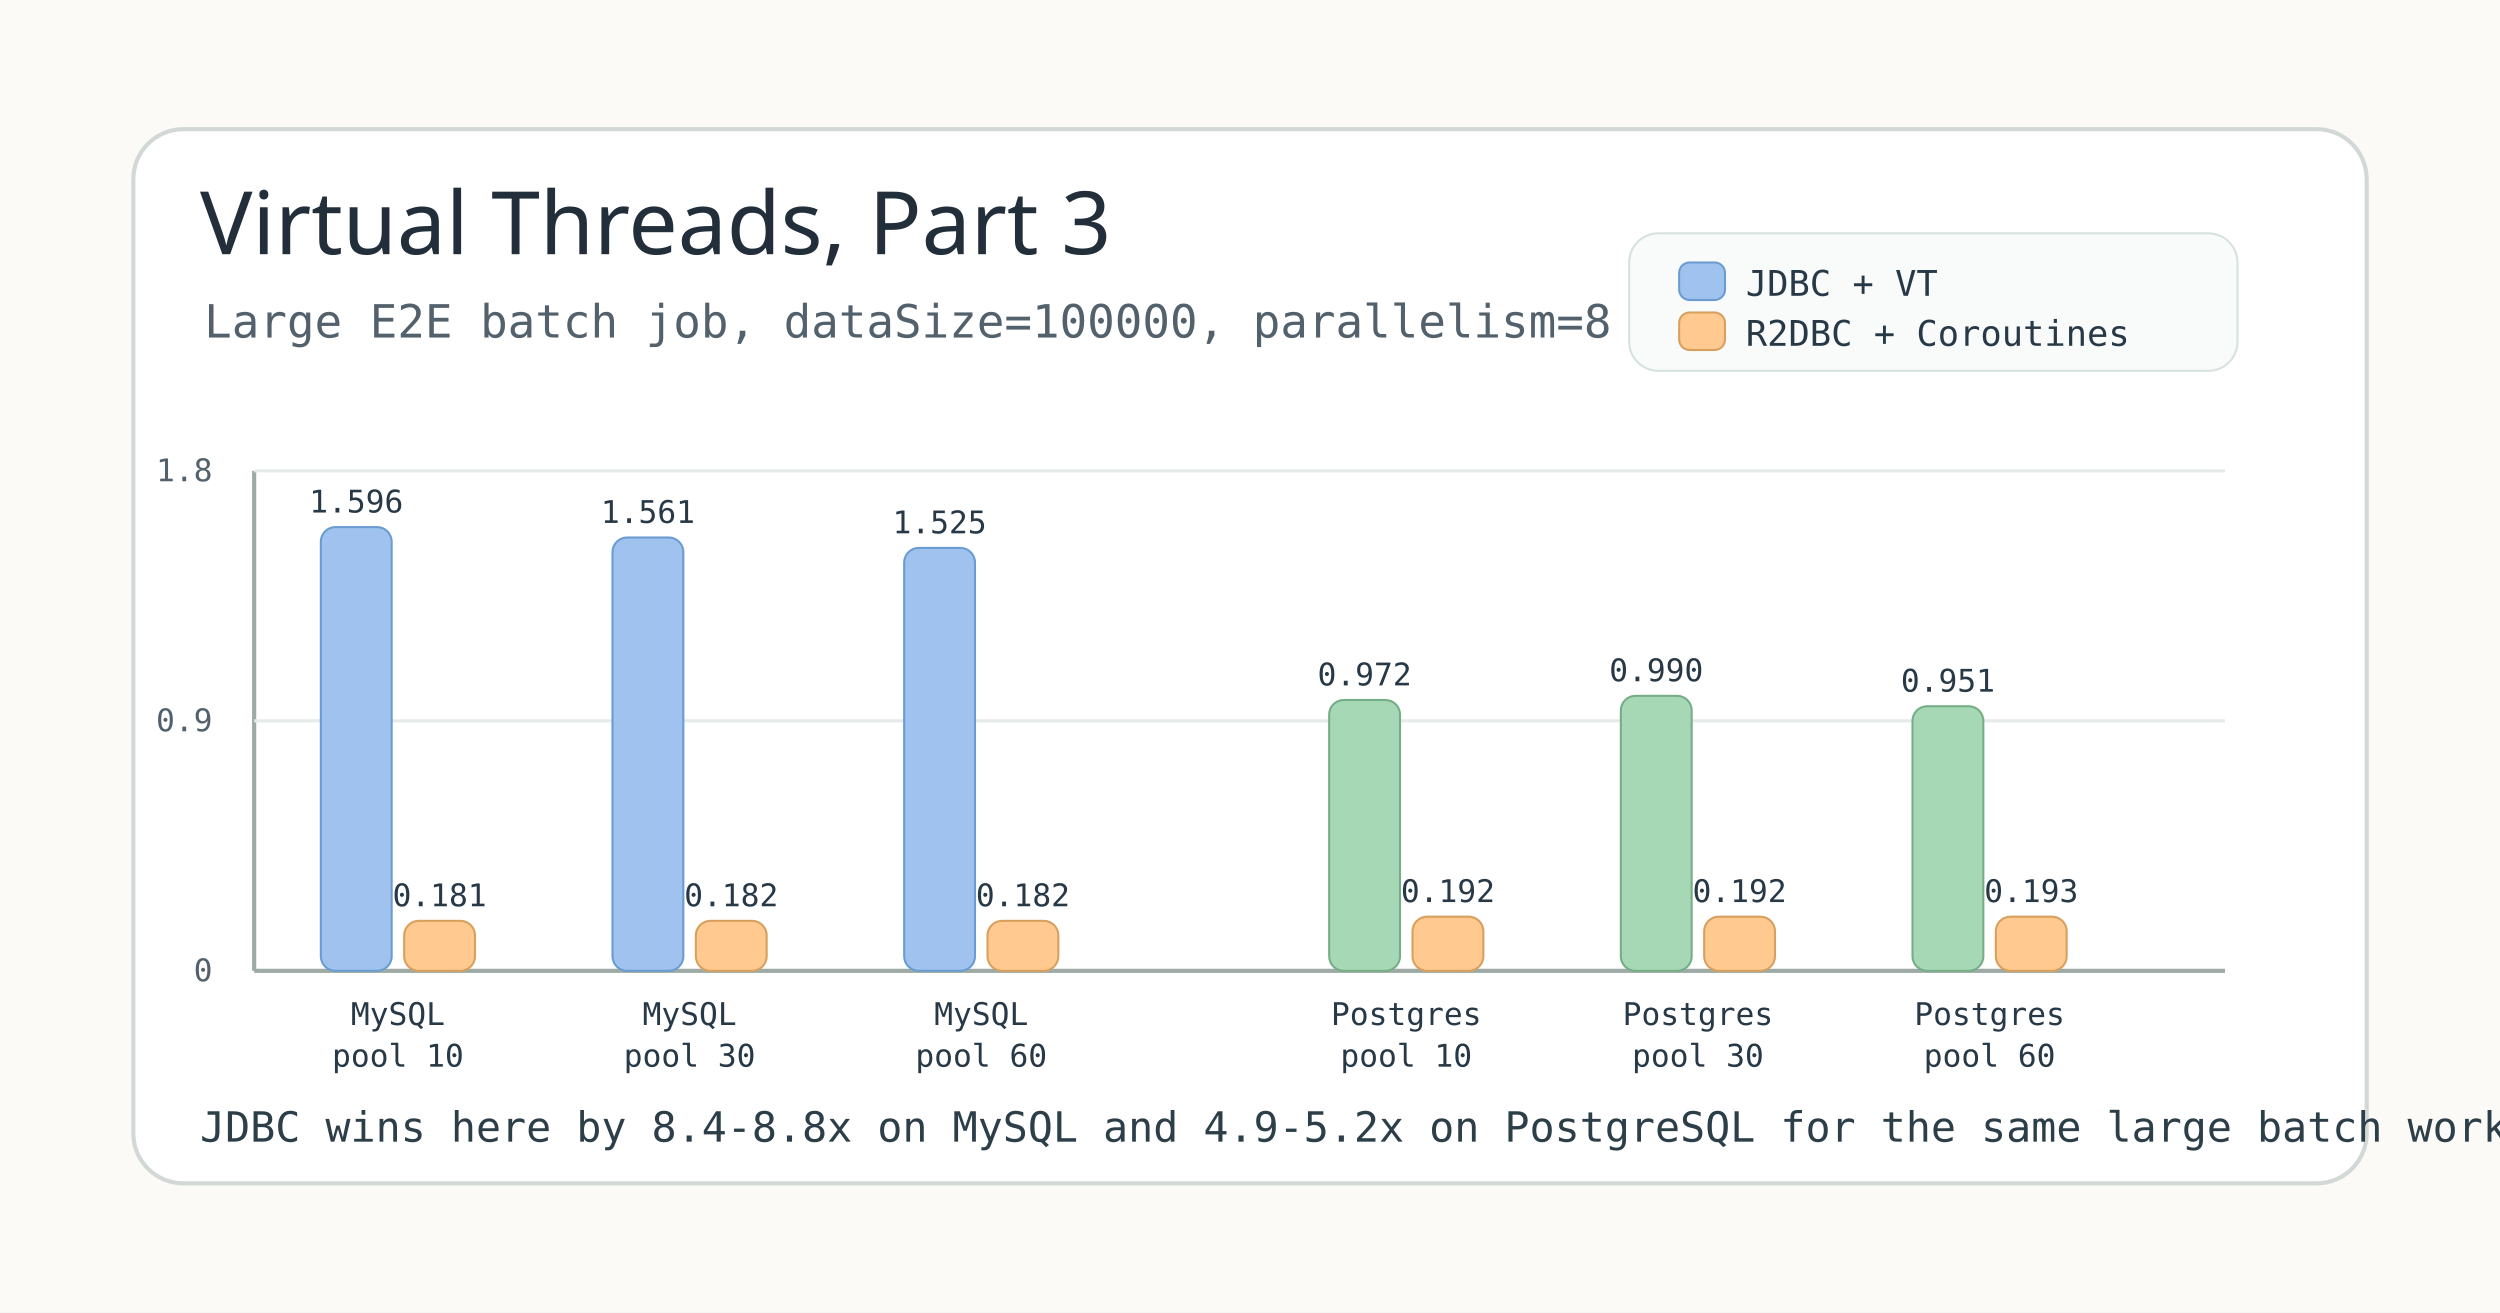
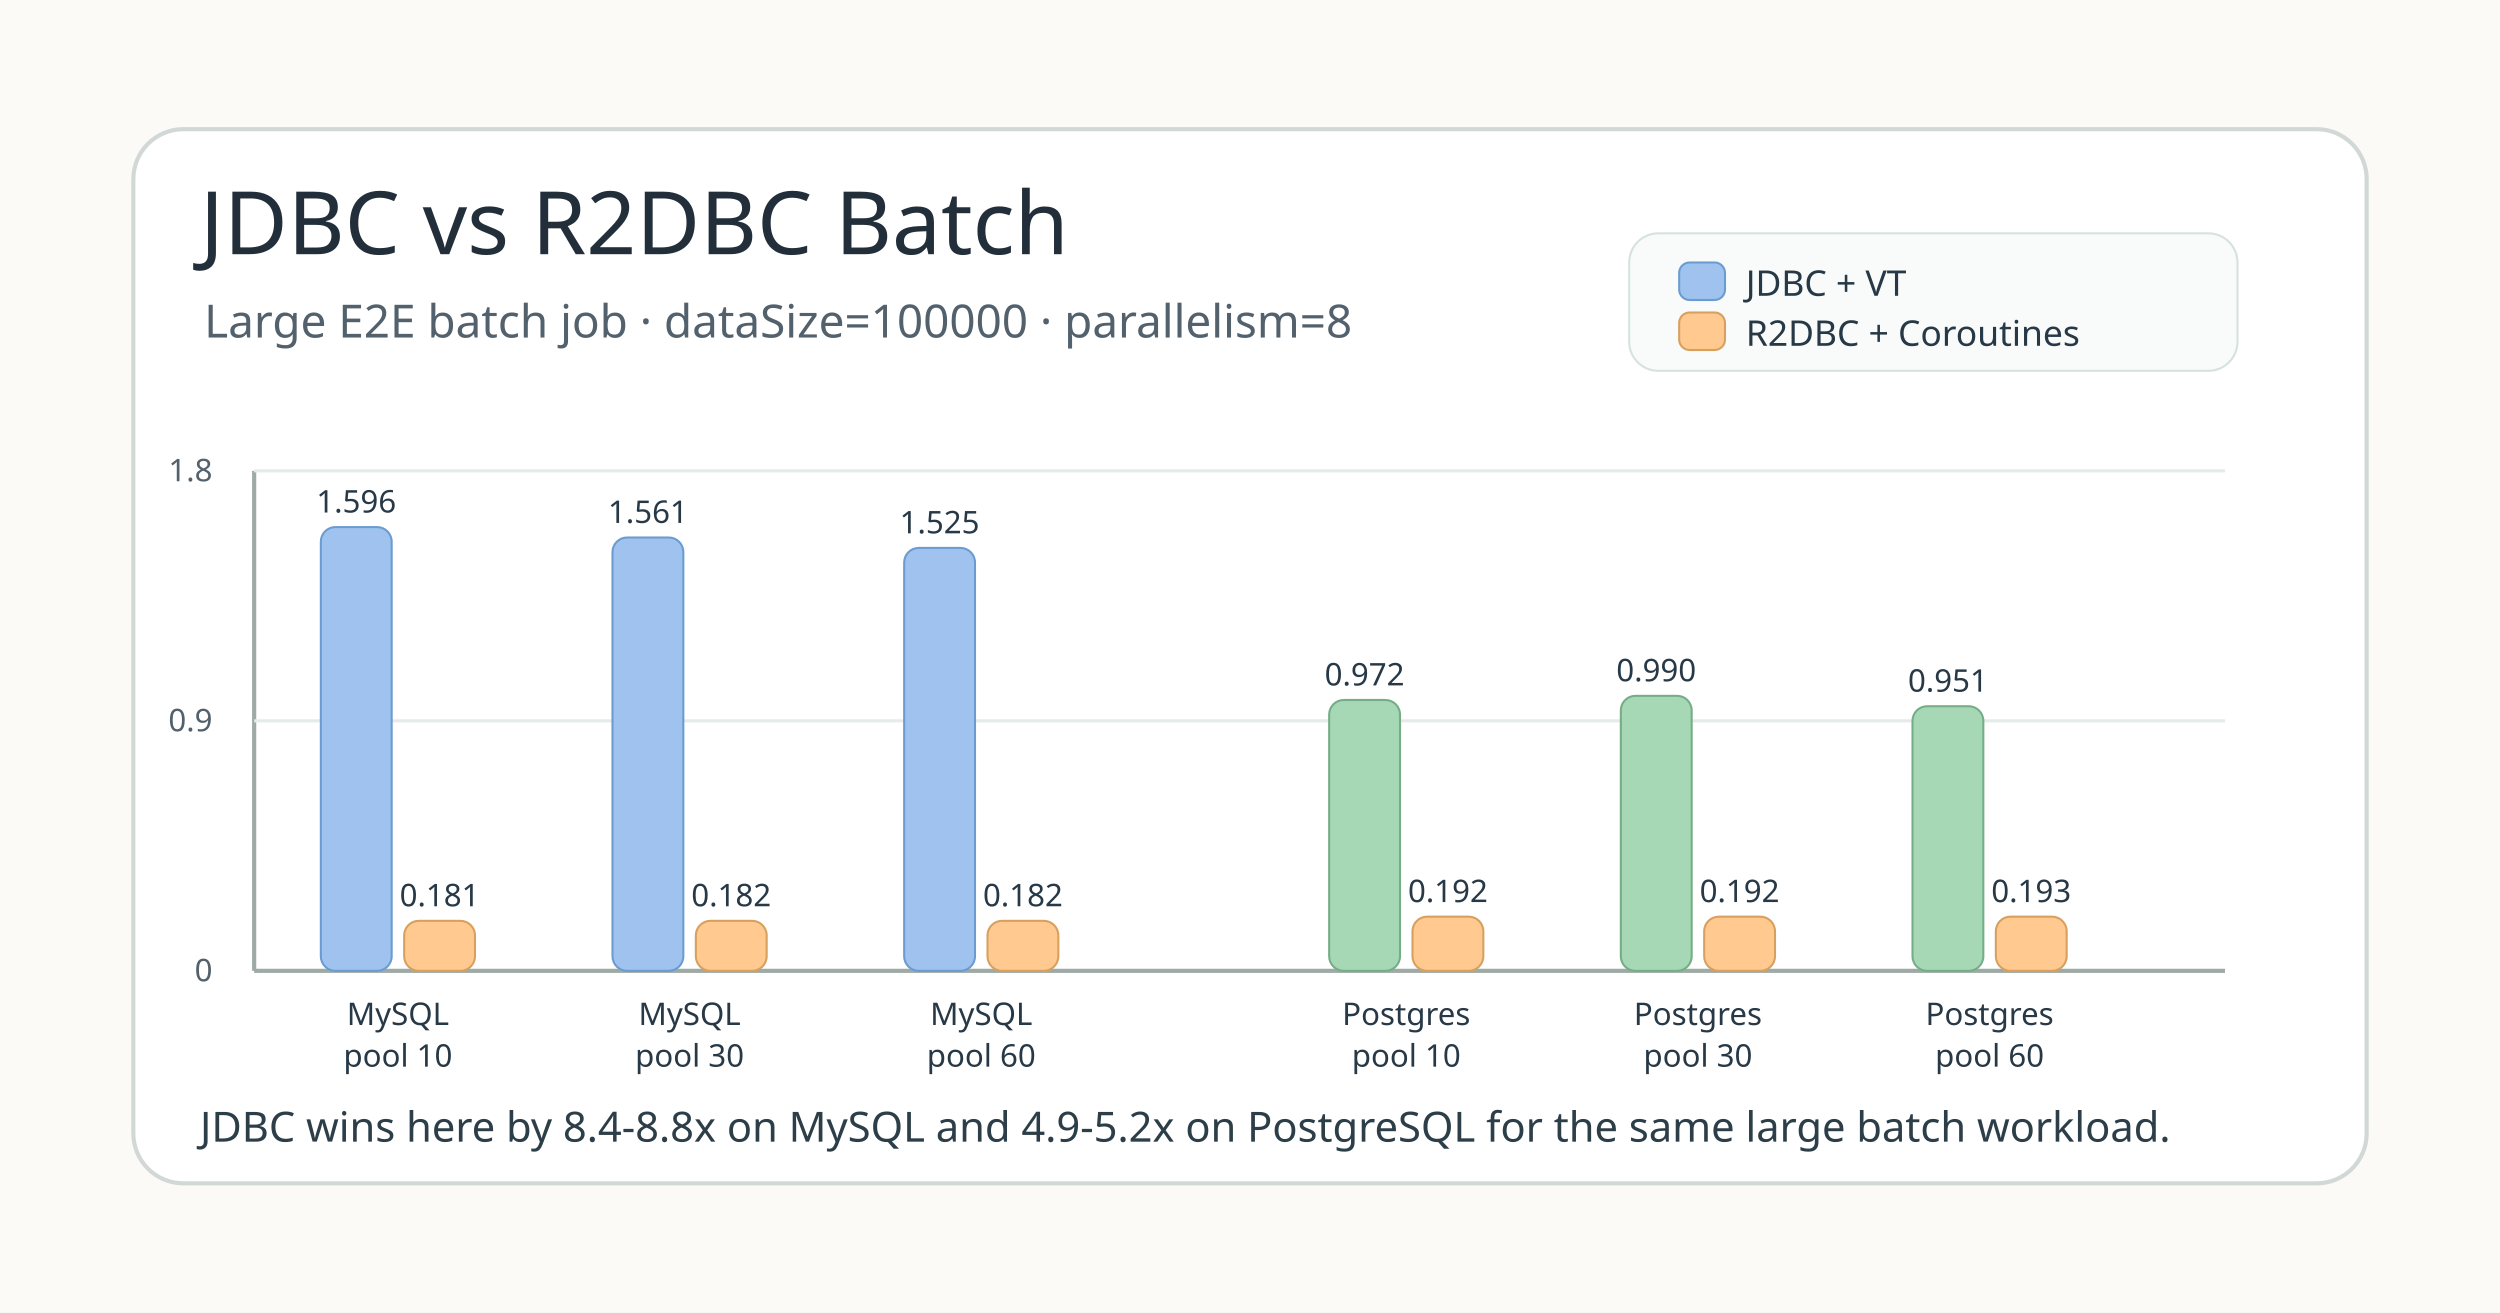
<svg xmlns="http://www.w3.org/2000/svg" width="1200" height="630" viewBox="0 0 1200 630" role="img" aria-labelledby="title desc">
  <rect width="1200" height="630" fill="#fbfaf7" />
  <rect x="64" y="62" width="1072" height="506" rx="24" fill="#ffffff" stroke="#d2d8d5" stroke-width="2" />
-   <text x="96" y="122" font-family="Architects Daughter, Comic Mono, sans-serif" font-size="42" fill="#222f3a">Virtual Threads, Part 3</text>
-   <text x="98" y="162" font-family="Comic Mono, monospace" font-size="22" fill="#52616c">Large E2E batch job, dataSize=100000, parallelism=8</text>
-   <g font-family="Comic Mono, monospace" font-size="15" fill="#52616c">
+   <text x="96" y="122" font-family="Architects Daughter" font-size="42" fill="#222f3a">JDBC vs R2DBC Batch</text>
+   <text x="98" y="162" font-family="Architects Daughter" font-size="22" fill="#52616c">Large E2E batch job · dataSize=100000 · parallelism=8</text>
+   <g font-family="Architects Daughter" font-size="15" fill="#52616c">
    <line x1="122" y1="466" x2="1068" y2="466" stroke="#9eaaa5" stroke-width="2" />
    <line x1="122" y1="226" x2="122" y2="466" stroke="#9eaaa5" stroke-width="2" />
    <line x1="122" y1="346" x2="1068" y2="346" stroke="#e5ebe8" stroke-width="1.5" />
    <line x1="122" y1="226" x2="1068" y2="226" stroke="#e5ebe8" stroke-width="1.5" />
    <text x="102" y="471" text-anchor="end">0</text>
    <text x="102" y="351" text-anchor="end">0.9</text>
    <text x="102" y="231" text-anchor="end">1.8</text>
  </g>
-   <g font-family="Comic Mono, monospace" font-size="15" fill="#273846">
+   <g font-family="Architects Daughter" font-size="15" fill="#273846">
    <rect x="154" y="253" width="34" height="213" rx="7" fill="#9fc3ee" stroke="#6a9bd1" />
    <rect x="194" y="442" width="34" height="24" rx="7" fill="#ffc98f" stroke="#d8a05e" />
    <text x="191" y="492" text-anchor="middle">MySQL</text>
    <text x="191" y="512" text-anchor="middle">pool 10</text>
    <text x="171" y="246" text-anchor="middle">1.596</text>
    <text x="211" y="435" text-anchor="middle">0.181</text>
    <rect x="294" y="258" width="34" height="208" rx="7" fill="#9fc3ee" stroke="#6a9bd1" />
    <rect x="334" y="442" width="34" height="24" rx="7" fill="#ffc98f" stroke="#d8a05e" />
    <text x="331" y="492" text-anchor="middle">MySQL</text>
    <text x="331" y="512" text-anchor="middle">pool 30</text>
    <text x="311" y="251" text-anchor="middle">1.561</text>
    <text x="351" y="435" text-anchor="middle">0.182</text>
    <rect x="434" y="263" width="34" height="203" rx="7" fill="#9fc3ee" stroke="#6a9bd1" />
    <rect x="474" y="442" width="34" height="24" rx="7" fill="#ffc98f" stroke="#d8a05e" />
    <text x="471" y="492" text-anchor="middle">MySQL</text>
    <text x="471" y="512" text-anchor="middle">pool 60</text>
    <text x="451" y="256" text-anchor="middle">1.525</text>
    <text x="491" y="435" text-anchor="middle">0.182</text>
    <rect x="638" y="336" width="34" height="130" rx="7" fill="#a7d8b6" stroke="#74ad86" />
    <rect x="678" y="440" width="34" height="26" rx="7" fill="#ffc98f" stroke="#d8a05e" />
    <text x="675" y="492" text-anchor="middle">Postgres</text>
    <text x="675" y="512" text-anchor="middle">pool 10</text>
    <text x="655" y="329" text-anchor="middle">0.972</text>
    <text x="695" y="433" text-anchor="middle">0.192</text>
    <rect x="778" y="334" width="34" height="132" rx="7" fill="#a7d8b6" stroke="#74ad86" />
    <rect x="818" y="440" width="34" height="26" rx="7" fill="#ffc98f" stroke="#d8a05e" />
    <text x="815" y="492" text-anchor="middle">Postgres</text>
    <text x="815" y="512" text-anchor="middle">pool 30</text>
    <text x="795" y="327" text-anchor="middle">0.990</text>
    <text x="835" y="433" text-anchor="middle">0.192</text>
    <rect x="918" y="339" width="34" height="127" rx="7" fill="#a7d8b6" stroke="#74ad86" />
    <rect x="958" y="440" width="34" height="26" rx="7" fill="#ffc98f" stroke="#d8a05e" />
    <text x="955" y="492" text-anchor="middle">Postgres</text>
    <text x="955" y="512" text-anchor="middle">pool 60</text>
    <text x="935" y="332" text-anchor="middle">0.951</text>
    <text x="975" y="433" text-anchor="middle">0.193</text>
  </g>
-   <g font-family="Comic Mono, monospace" font-size="17" fill="#273846">
+   <g font-family="Architects Daughter" font-size="17" fill="#273846">
    <rect x="782" y="112" width="292" height="66" rx="14" fill="#f8fbfa" stroke="#d6e2dc" />
    <rect x="806" y="126" width="22" height="18" rx="5" fill="#9fc3ee" stroke="#6a9bd1" />
    <text x="838" y="142">JDBC + VT</text>
    <rect x="806" y="150" width="22" height="18" rx="5" fill="#ffc98f" stroke="#d8a05e" />
    <text x="838" y="166">R2DBC + Coroutines</text>
  </g>
-   <text x="96" y="548" font-family="Comic Mono, monospace" font-size="20" fill="#2c3e48">JDBC wins here by 8.4-8.8x on MySQL and 4.9-5.2x on PostgreSQL for the same large batch workload.</text>
+   <text x="96" y="548" font-family="Architects Daughter" font-size="20" fill="#2c3e48">JDBC wins here by 8.4-8.8x on MySQL and 4.9-5.2x on PostgreSQL for the same large batch workload.</text>
</svg>
